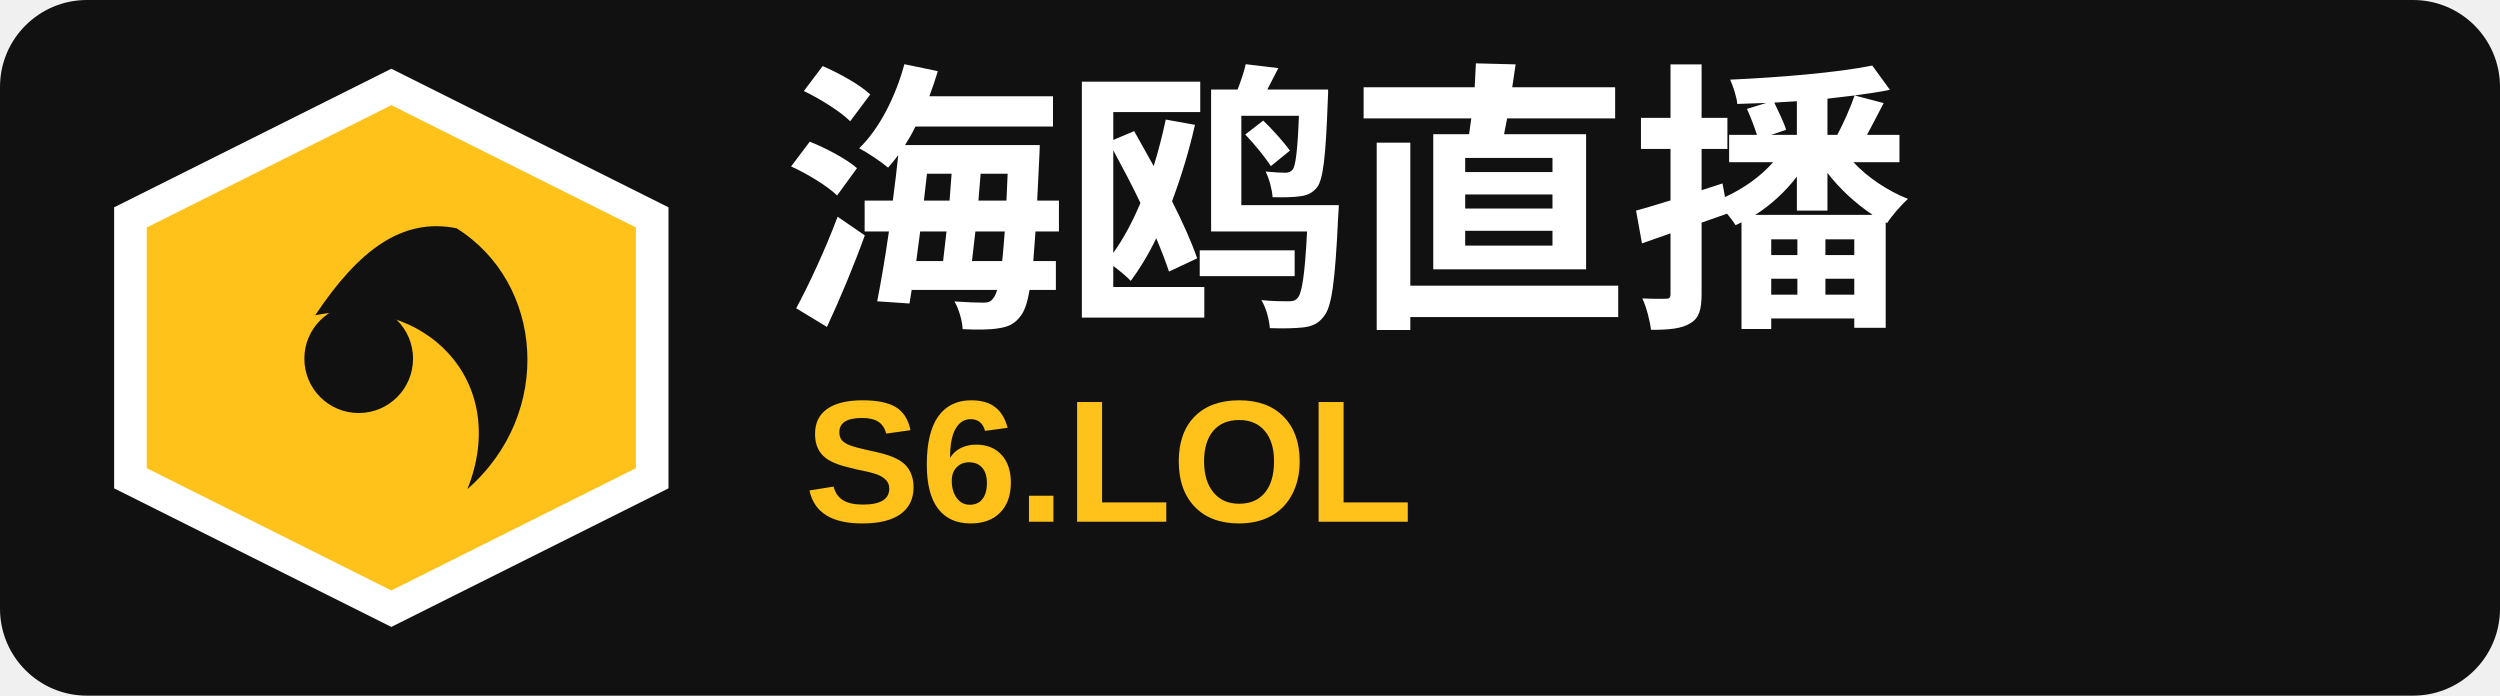
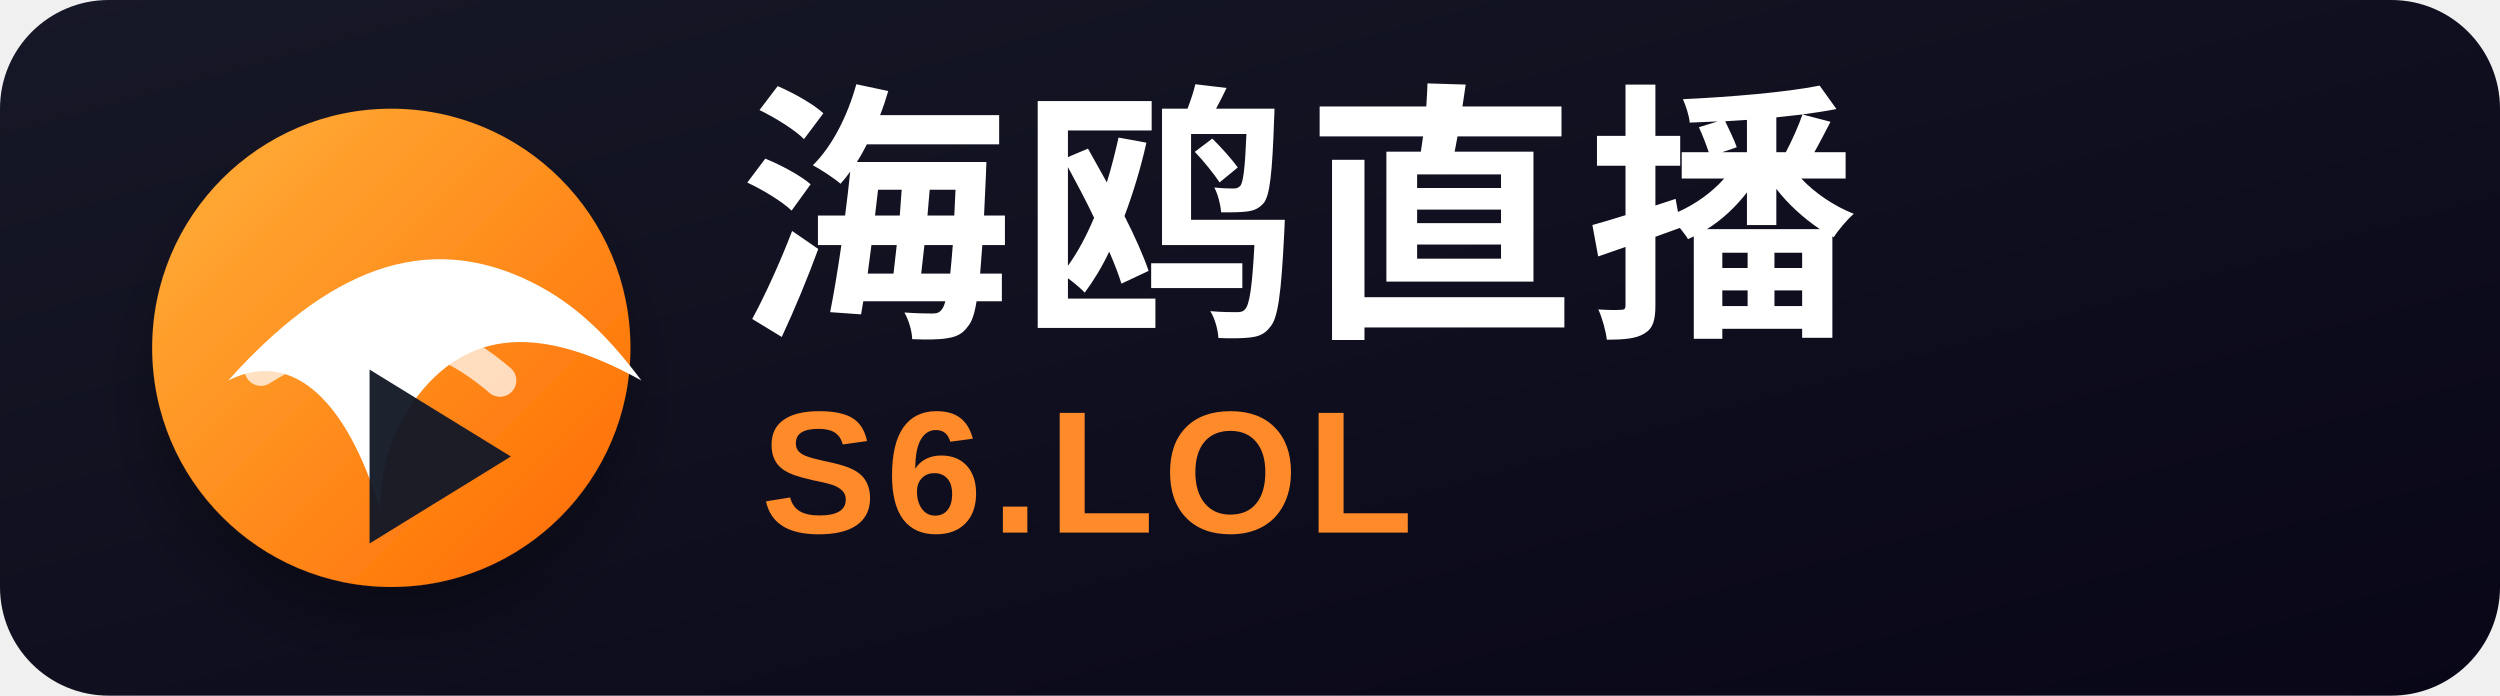
- <svg xmlns="http://www.w3.org/2000/svg" width="230" height="64" viewBox="0 0 230 64">
-   <rect width="230" height="64" rx="8" fill="#111" />
-   <g transform="translate(12 8)">
-     <polygon points="24,0 48,12 48,36 24,48 0,36 0,12" fill="#ffc21a" stroke="#fff" stroke-width="3" />
-     <path d="M30 13c8 5 9 17 1 24 4-10-4-18-14-16 4-6 8-9 13-8z" fill="#111" />
-     <circle cx="21" cy="25" r="5" fill="#111" />
+ <svg xmlns="http://www.w3.org/2000/svg" width="230" height="64" viewBox="0 0 230 64" role="img" aria-label="海鸥直播 S6.LOL">
+   <defs>
+     <linearGradient id="bg" x1="0" y1="0" x2="1" y2="1">
+       <stop offset="0" stop-color="#171827" />
+       <stop offset="1" stop-color="#080617" />
+     </linearGradient>
+     <linearGradient id="orange" x1="0" y1="0" x2="1" y2="1">
+       <stop offset="0" stop-color="#ffb13b" />
+       <stop offset="1" stop-color="#ff6a00" />
+     </linearGradient>
+     <filter id="softShadow" x="-20%" y="-20%" width="140%" height="140%">
+       <feDropShadow dx="0" dy="4" stdDeviation="3" flood-color="#000" flood-opacity=".28" />
+     </filter>
+   </defs>
+   <rect width="230" height="64" rx="10" fill="url(#bg)" />
+   <g transform="translate(14 10)" filter="url(#softShadow)">
+     <circle cx="22" cy="22" r="22" fill="url(#orange)" />
+     <path d="M7 25c9-10 18-14 28-9 4 2 7 5 10 9-9-5-16-5-21 2-2 3-3 6-3 10-3-10-8-15-14-12z" fill="#fff" />
+     <path d="M20 24l13 8-13 8z" fill="#151827" opacity=".96" />
+     <path d="M10 24c8-5 15-5 22 1" fill="none" stroke="#fff" stroke-width="3" stroke-linecap="round" opacity=".72" />
  </g>
-   <text x="72" y="28" font-family="Arial,'Microsoft YaHei',sans-serif" font-size="26" font-weight="800" fill="#fff">海鸥直播</text>
-   <text x="74" y="48" font-family="Arial,sans-serif" font-size="16" font-weight="700" fill="#ffc21a">S6.LOL</text>
+   <text x="68" y="29" font-family="Arial,'Microsoft YaHei','PingFang SC',sans-serif" font-size="25" font-weight="900" letter-spacing="1" fill="#fff">海鸥直播</text>
+   <text x="70" y="49" font-family="Arial,'Microsoft YaHei',sans-serif" font-size="16" font-weight="900" letter-spacing=".8" fill="#ff8a2a">S6.LOL</text>
</svg>
